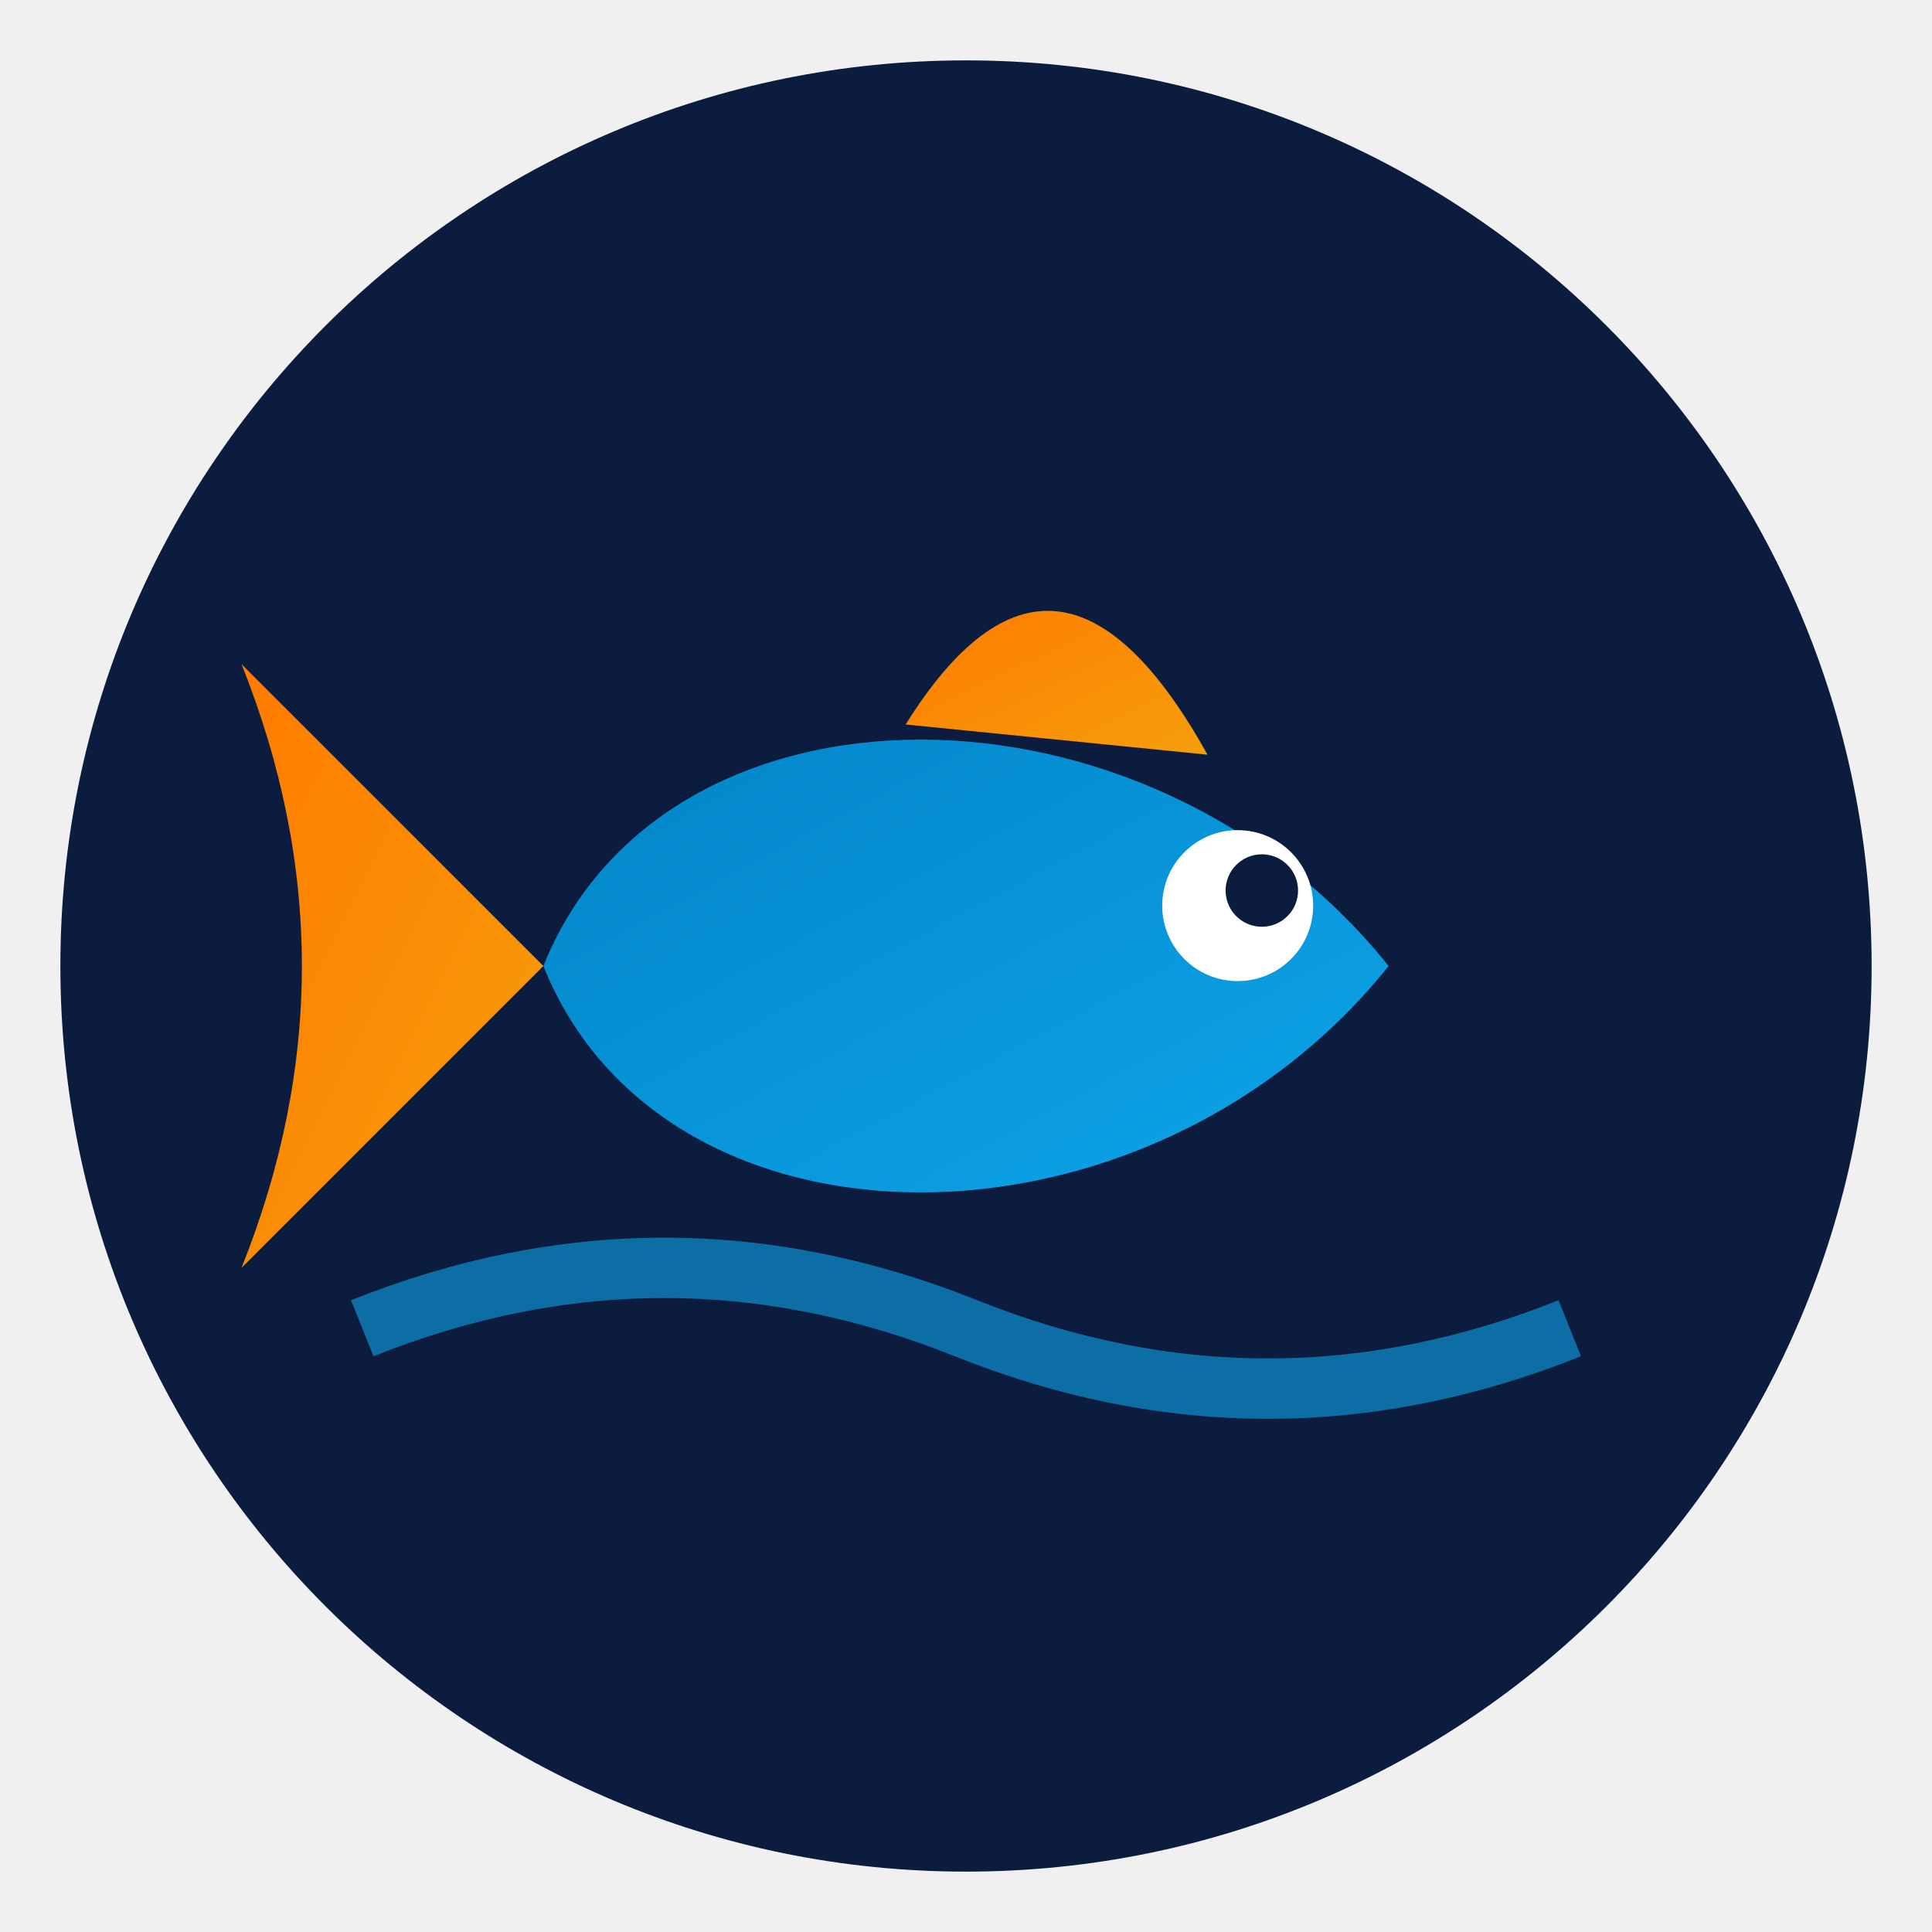
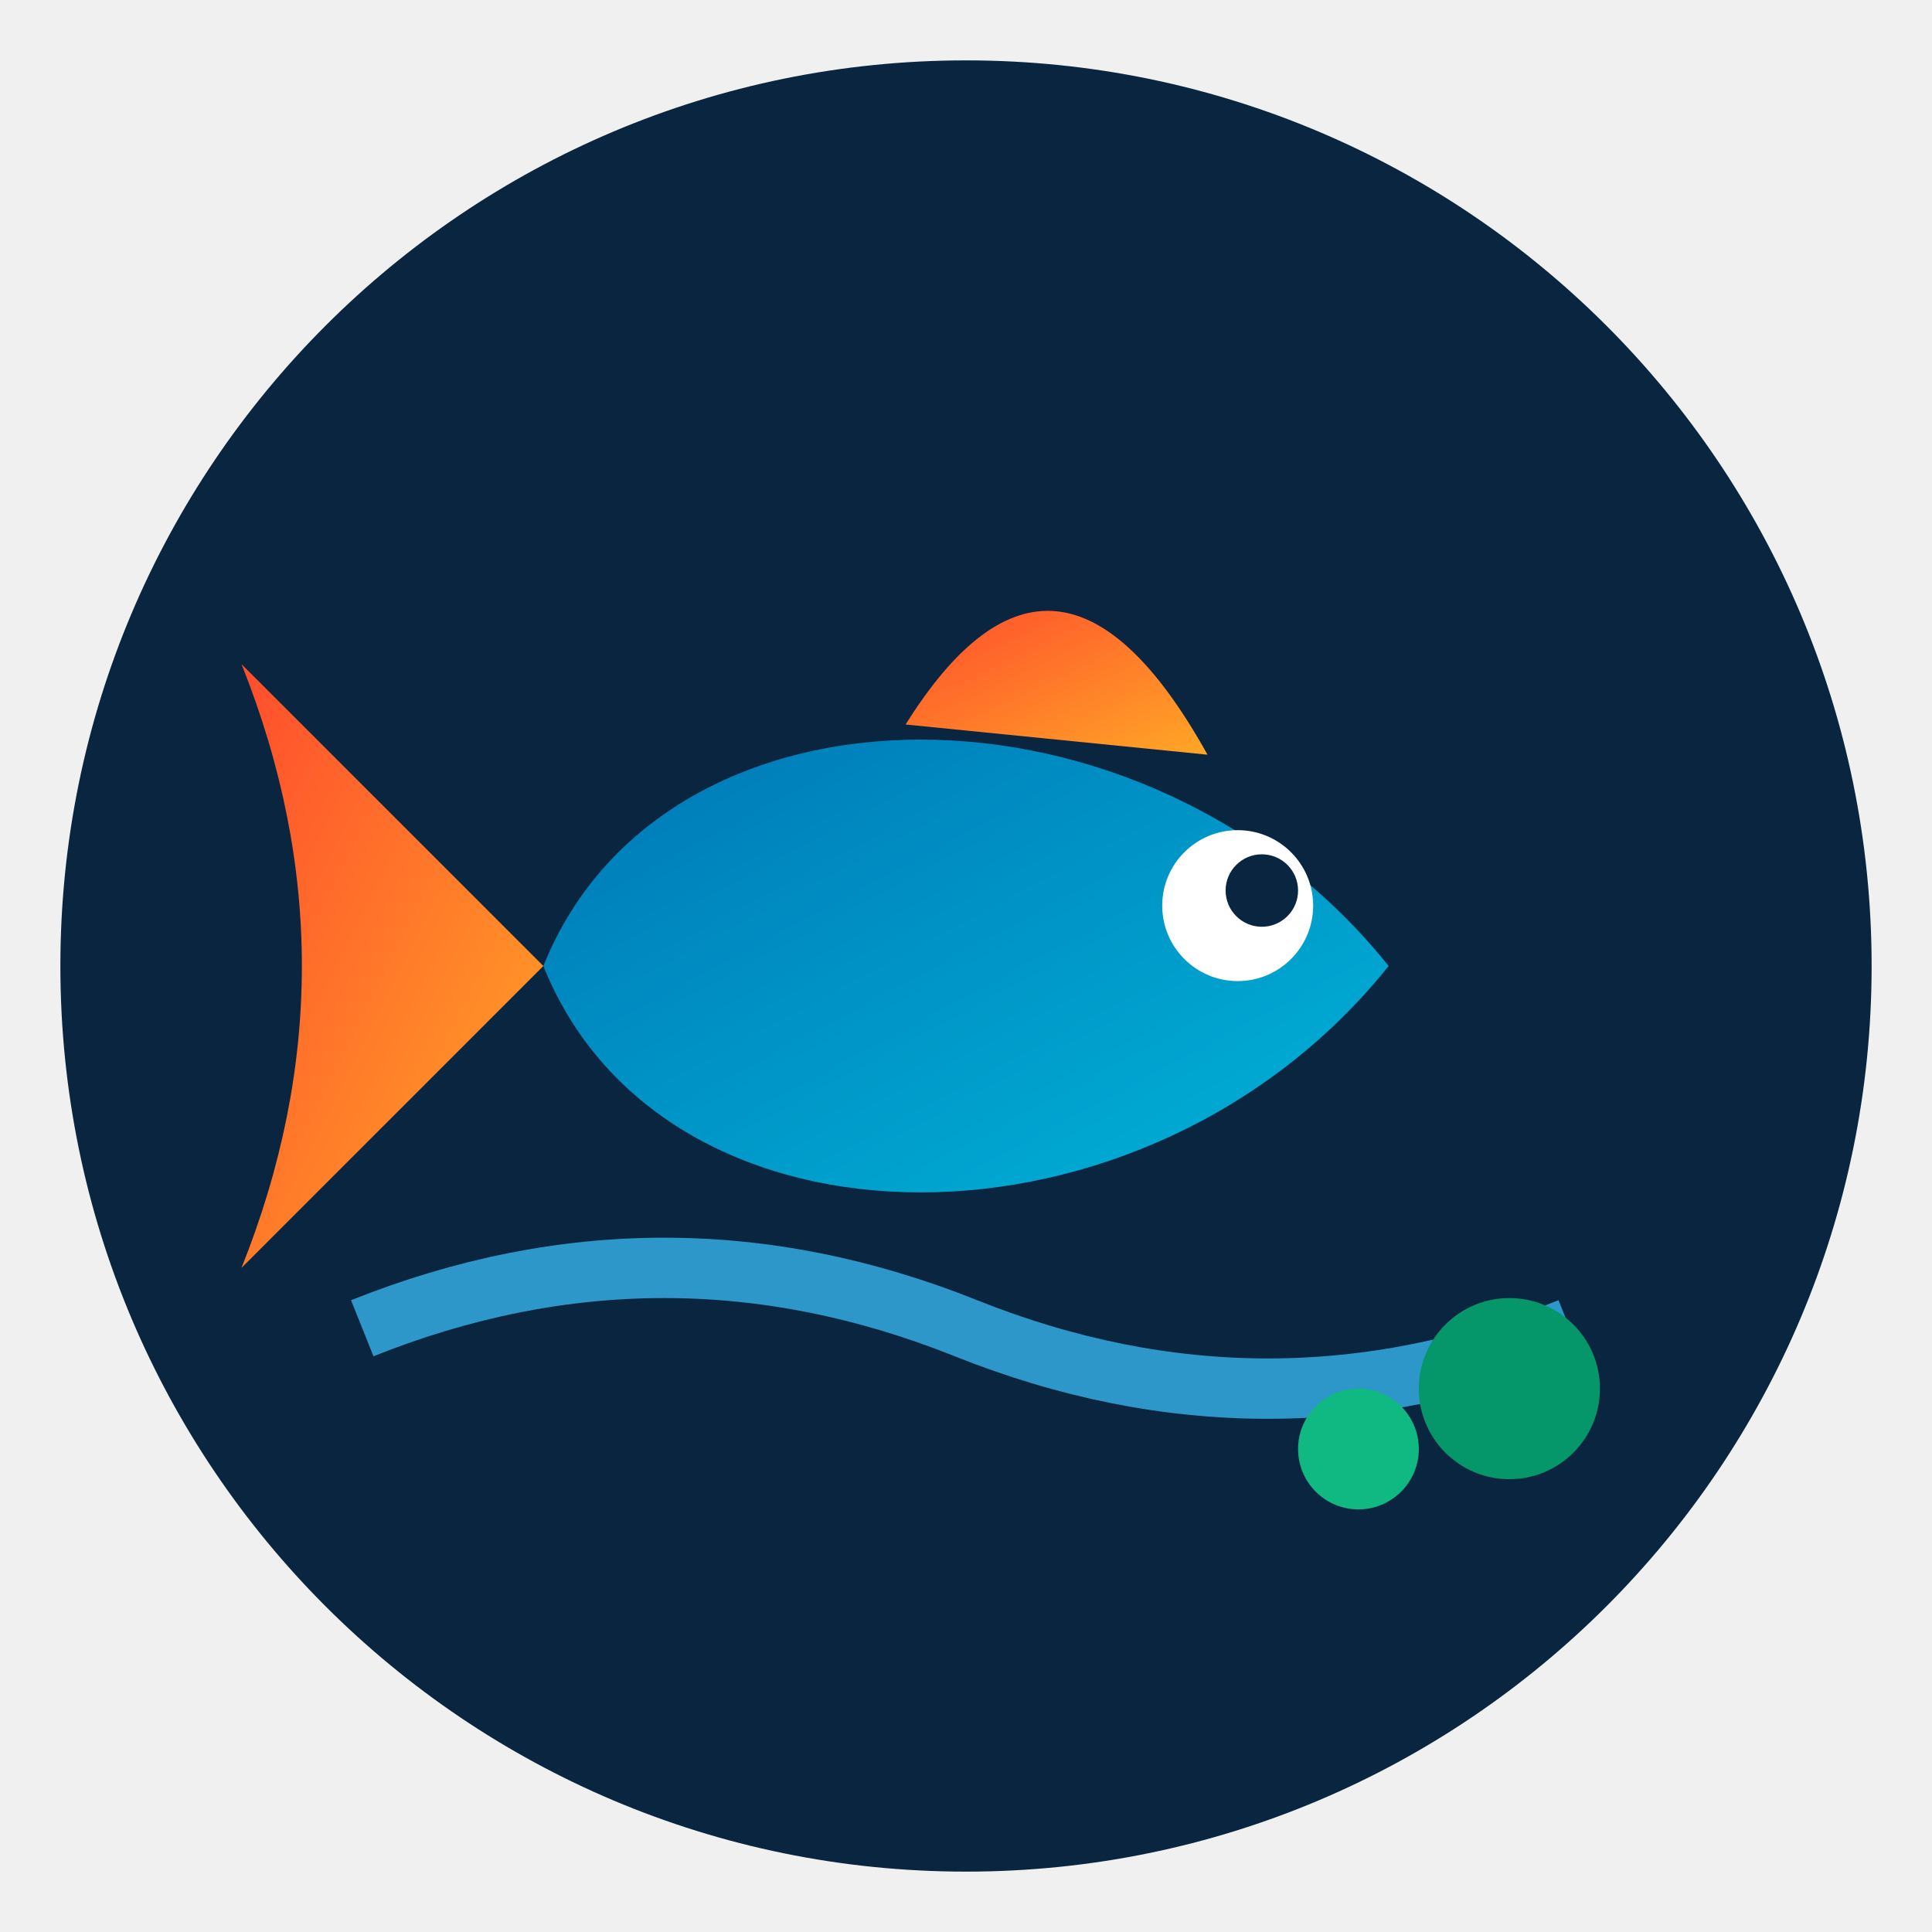
<svg xmlns="http://www.w3.org/2000/svg" viewBox="0 0 64 64" width="64" height="64">
  <defs>
    <linearGradient id="aquaGrad" x1="0%" y1="0%" x2="100%" y2="100%">
-       <stop offset="0%" stop-color="#0284c7" />
-       <stop offset="100%" stop-color="#0ea5e9" />
+       <stop offset="0%" stop-color="#0077b6" />
+       <stop offset="100%" stop-color="#00b4d8" />
    </linearGradient>
    <linearGradient id="finGrad" x1="0%" y1="0%" x2="100%" y2="100%">
-       <stop offset="0%" stop-color="#ff7b00" />
-       <stop offset="100%" stop-color="#f59e0b" />
+       <stop offset="0%" stop-color="#ff4d2d" />
+       <stop offset="100%" stop-color="#ffa726" />
    </linearGradient>
  </defs>
-   <circle cx="32" cy="32" r="30" fill="#0b1c3f" />
-   <path d="M12 44 Q 22 40, 32 44 T 52 44" fill="none" stroke="#0ea5e9" stroke-width="2" opacity="0.6" />
+   <circle cx="32" cy="32" r="30" fill="#0a2540" />
+   <path d="M12 44 Q 22 40, 32 44 T 52 44" fill="none" stroke="#38bdf8" stroke-width="2" opacity="0.75" />
  <path d="M18 32 C 22 22, 38 22, 46 32 C 38 42, 22 42, 18 32 Z" fill="url(#aquaGrad)" />
  <path d="M18 32 L 8 22 Q 12 32, 8 42 Z" fill="url(#finGrad)" />
  <path d="M30 24 Q 35 16, 40 25 Z" fill="url(#finGrad)" />
+   <circle cx="50" cy="46" r="3" fill="#059669" />
+   <circle cx="45" cy="48" r="2" fill="#10b981" />
  <circle cx="41" cy="30" r="2.5" fill="#ffffff" />
-   <circle cx="41.8" cy="29.5" r="1.2" fill="#0b1c3f" />
+   <circle cx="41.8" cy="29.5" r="1.2" fill="#0a2540" />
</svg>
